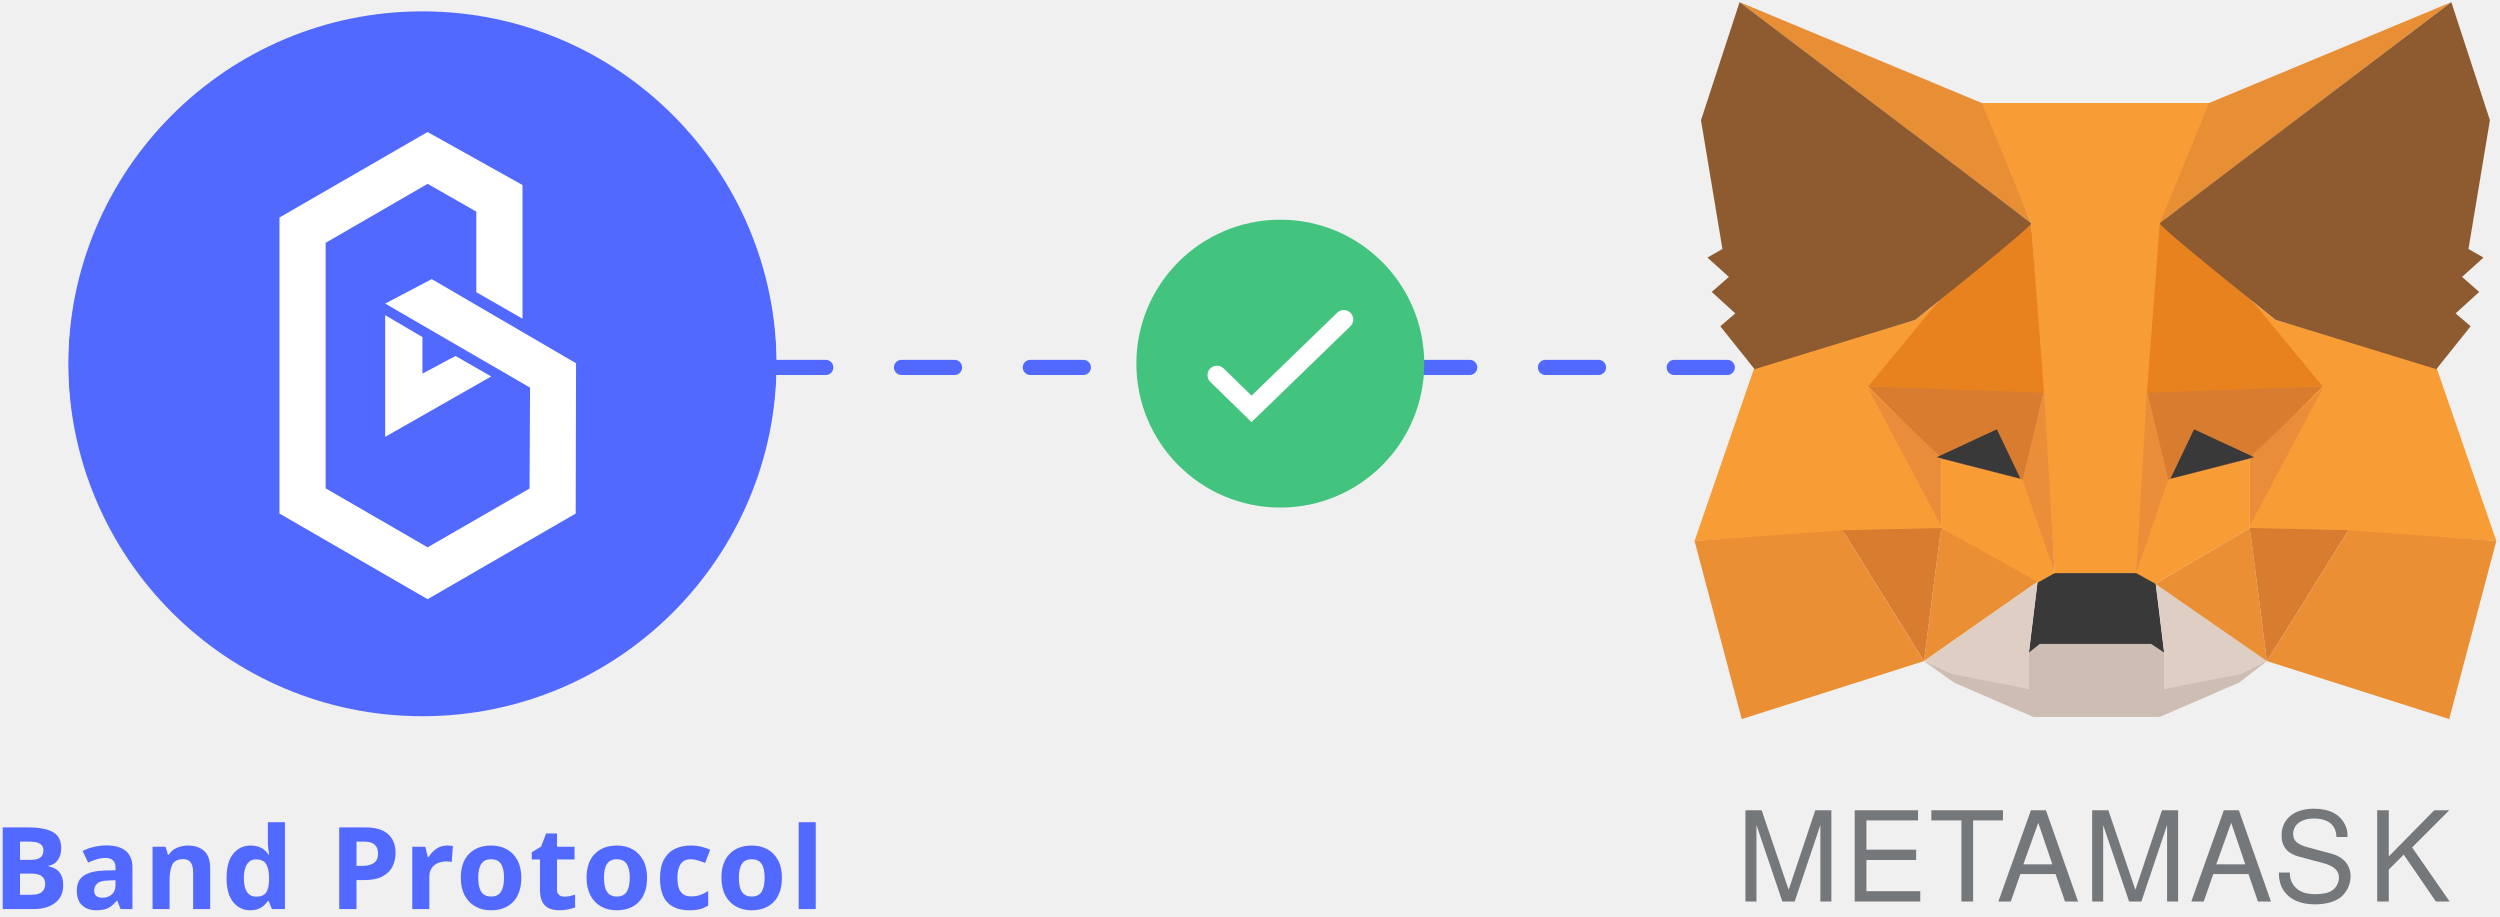
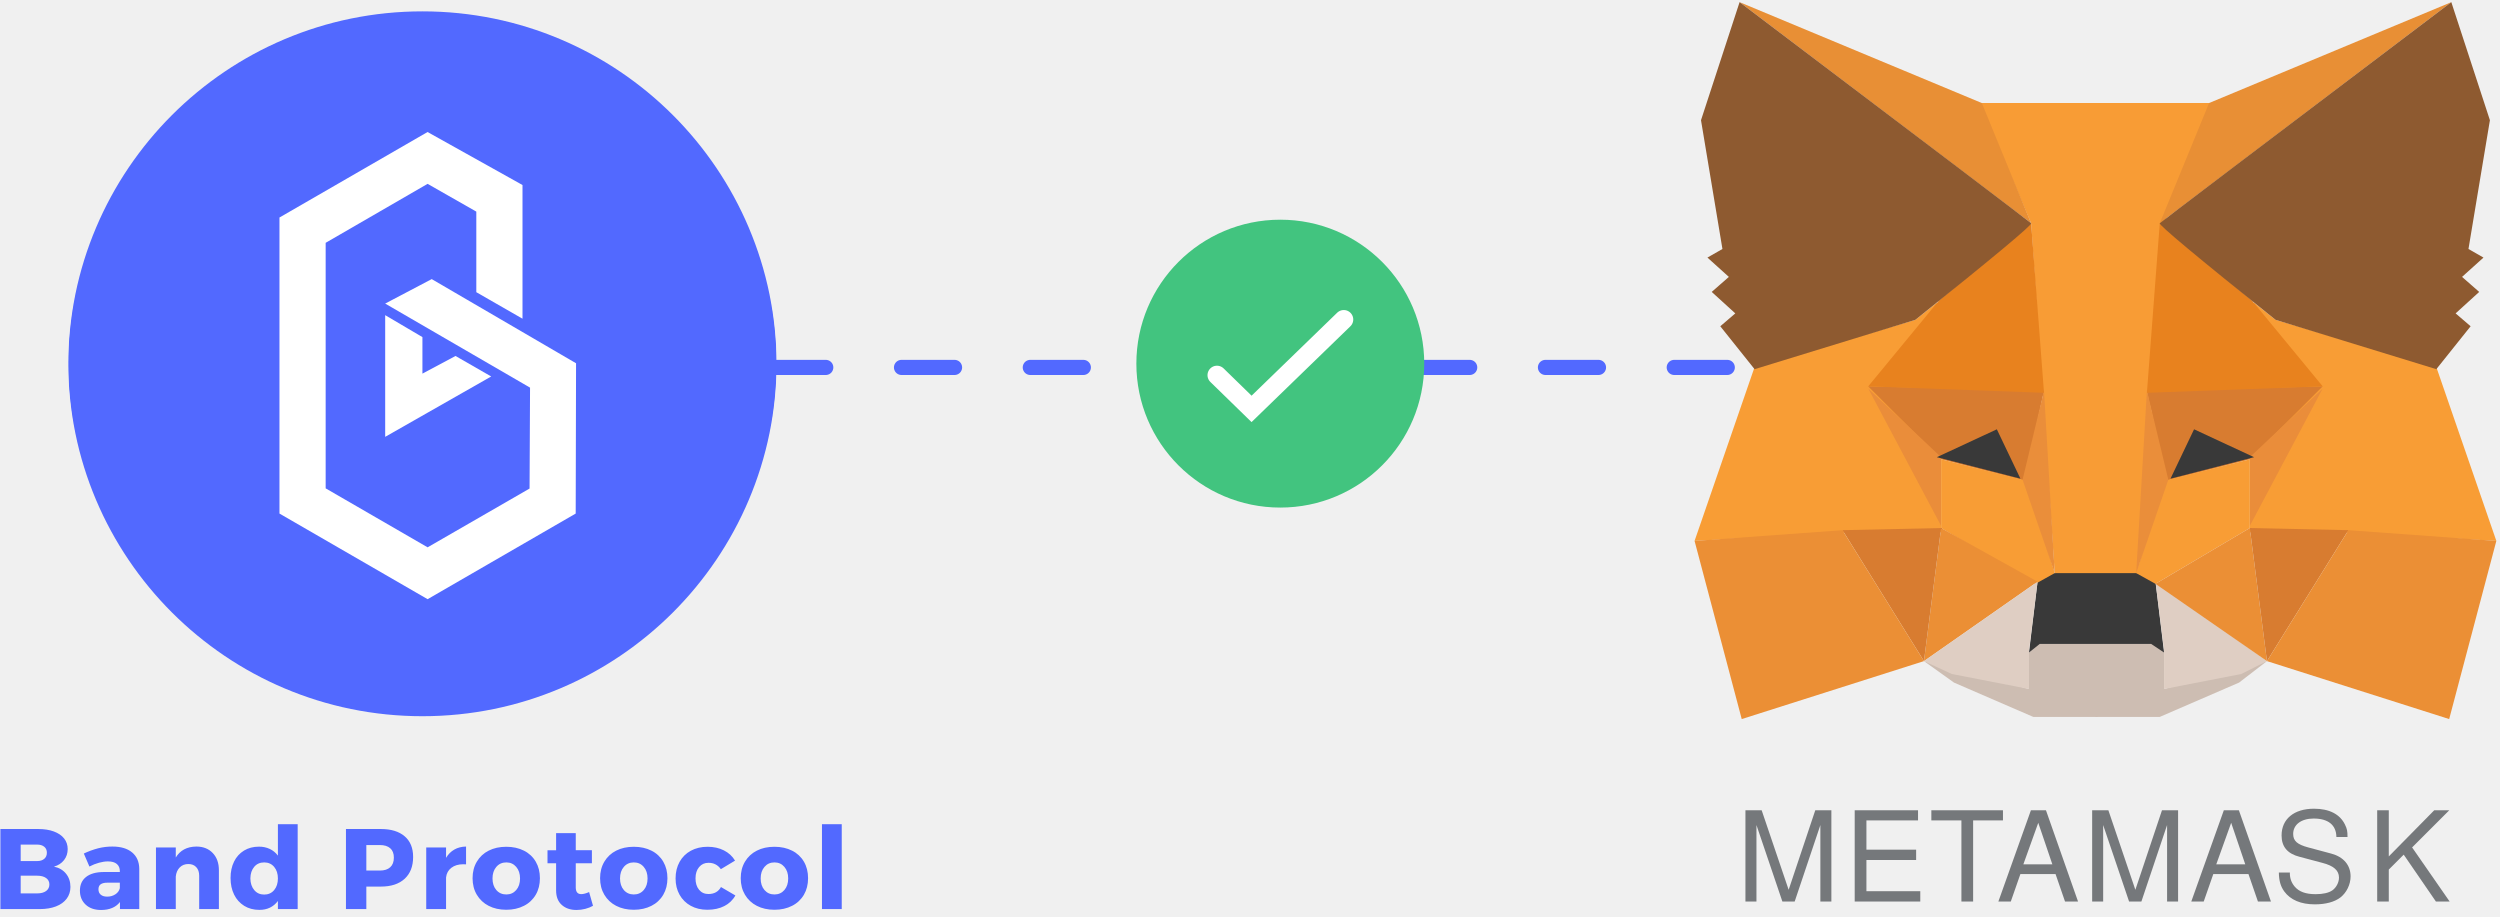
<svg xmlns="http://www.w3.org/2000/svg" xmlns:xlink="http://www.w3.org/1999/xlink" width="330" height="121" viewBox="0 0 330 121">
  <defs>
    <path id="a" d="M46.76.48C20.935.48 0 21.416 0 47.24 0 73.065 20.935 94 46.76 94s46.76-20.935 46.76-46.76S72.584.48 46.76.48z" />
  </defs>
  <g fill="none" fill-rule="evenodd">
    <path fill="#CDBDB2" d="M253.962 87.267l13.866 3.683v-4.817L268.96 85h7.923v9.633h-8.49l-10.47-4.533z" />
    <path fill="#CDBDB2" d="M299.238 87.267l-13.583 3.683v-4.817L284.523 85H276.6v9.633h8.49l10.47-4.533z" />
    <path fill="#393939" d="M268.96 76.783l-1.132 9.35L269.243 85h14.714l1.698 1.133-1.132-9.35-2.263-1.416-11.32.283z" />
    <path fill="#F89C35" d="M261.32 13.6l6.79 15.867 3.113 46.183h11.037l3.395-46.183 6.226-15.867z" />
    <path fill="#F89D35" d="M231.606 48.45l-7.923 22.95 19.808-1.133h12.735V60.35l-.566-20.4-2.83 2.267z" />
    <path fill="#D87C30" d="M246.604 51l23.205.567-2.547 11.9-11.036-2.834z" />
    <path fill="#EA8D3A" d="M246.604 51.283l9.622 9.067v9.067z" />
    <path fill="#F89D35" d="M256.226 60.633l11.319 2.834 3.678 12.183-2.546 1.417-12.451-7.367z" />
    <path fill="#EB8F35" d="M256.226 69.7l-2.264 17.567 14.998-10.484z" />
    <path fill="#EA8E3A" d="M269.809 51.567l1.414 24.083-4.244-12.325z" />
    <path fill="#D87C30" d="M243.209 69.983l13.017-.283-2.264 17.567z" />
    <path fill="#EB8F35" d="M229.909 94.917l24.053-7.65-10.753-17.284-19.526 1.417z" />
    <path fill="#E8821E" d="M268.11 29.467l-12.167 10.2L246.604 51l23.205.85z" />
    <path fill="#DFCEC3" d="M253.962 87.267l14.998-10.484-1.132 9.067v5.1l-10.188-1.983zM299.238 87.267l-14.715-10.484 1.132 9.067v5.1l10.188-1.983z" />
    <path fill="#393939" d="M263.583 56.667l3.113 6.516-11.036-2.833z" />
    <path fill="#E88F35" d="M229.626.283l38.485 29.184-6.509-15.867z" />
    <path fill="#8E5A30" d="M229.626.283l-5.094 15.584 2.83 17L225.38 34l2.83 2.55-2.264 1.983 3.113 2.834-1.981 1.7 4.527 5.666 21.224-6.516c10.376-8.311 15.47-12.561 15.28-12.75-.188-.19-13.016-9.917-38.484-29.184z" />
    <g>
      <path fill="#F89D35" d="M321.594 48.45l7.923 22.95-19.808-1.133h-12.735V60.35l.566-20.4 2.83 2.267z" />
      <path fill="#D87C30" d="M306.596 51l-23.205.567 2.547 11.9 11.036-2.834z" />
      <path fill="#EA8D3A" d="M306.596 51.283l-9.622 9.067v9.067z" />
      <path fill="#F89D35" d="M296.974 60.633l-11.319 2.834-3.678 12.183 2.546 1.417 12.451-7.367z" />
      <path fill="#EB8F35" d="M296.974 69.7l2.264 17.567-14.715-10.2z" />
      <path fill="#EA8E3A" d="M283.391 51.567l-1.414 24.083 4.244-12.325z" />
      <path fill="#D87C30" d="M309.991 69.983l-13.017-.283 2.264 17.567z" />
      <path fill="#EB8F35" d="M323.291 94.917l-24.053-7.65 10.753-17.284 19.526 1.417z" />
      <path fill="#E8821E" d="M285.09 29.467l12.167 10.2L306.596 51l-23.205.85z" />
      <path fill="#393939" d="M289.617 56.667l-3.113 6.516 11.036-2.833z" />
      <path fill="#E88F35" d="M323.574.283L285.09 29.467l6.509-15.867z" />
      <path fill="#8E5A30" d="M323.574.283l5.094 15.584-2.83 17L327.82 34l-2.83 2.55 2.264 1.983-3.113 2.834 1.981 1.7-4.527 5.666-21.224-6.516c-10.376-8.311-15.47-12.561-15.28-12.75.188-.19 13.016-9.917 38.484-29.184z" />
    </g>
    <text fill="#75787B" font-family="Helvetica" font-size="16.538" letter-spacing=".394" transform="translate(222)">
      <tspan x="7.166" y="119">METAMAS</tspan>
      <tspan x="90.478" y="119">K</tspan>
    </text>
    <g>
      <g transform="translate(9 1.02)">
        <mask id="b" fill="#fff">
          <use xlink:href="#a" />
        </mask>
        <path fill="#5269FF" d="M46.76 0C20.935 0 0 20.935 0 46.76s20.935 46.76 46.76 46.76 46.76-20.935 46.76-46.76S72.584 0 46.76 0z" mask="url(#b)" />
      </g>
      <g fill="#FFF">
        <path d="M76.039 47.951l-19.052-11.11-6.144 3.232 19.123 11.095-.064 13.32-13.458 7.759-13.457-7.784V32.052l13.456-7.785 6.428 3.666.002-.001v10.637l6.097 3.5V24.416l-.006.003-12.527-6.993L36.91 28.7l-.02-.011V67.79l19.551 11.3v.004l.003-.002.004.002v-.004l19.544-11.3z" />
        <path d="M50.844 41.6v16.064l13.994-7.97-4.709-2.705-4.369 2.33v-4.821z" />
      </g>
-       <text fill="#5269FF" font-family="Montserrat-Bold, Montserrat" font-size="15.096" font-weight="bold" letter-spacing=".352" transform="translate(-1 1)">
-         <tspan x="0" y="119">Band Protocol</tspan>
-       </text>
+       <path fill="#5269FF" fill-rule="nonzero" d="M5.052 109.43c.786 0 1.471.108 2.056.324.585.217 1.036.524 1.353.922.317.398.475.865.475 1.4 0 .555-.16 1.04-.483 1.456-.322.415-.765.704-1.33.866.663.133 1.191.44 1.585.921.393.482.59 1.067.59 1.755 0 .594-.167 1.113-.498 1.555-.332.442-.802.781-1.412 1.017-.61.236-1.327.354-2.152.354H.054v-10.57h4.998zm-2.322 4.23h2.174c.393 0 .705-.097.936-.294.231-.196.347-.467.347-.81 0-.335-.116-.597-.347-.786-.23-.189-.543-.284-.936-.284H2.73v2.175zm0 4.269h2.174c.501 0 .896-.106 1.183-.317a1.02 1.02 0 0 0 .431-.87.981.981 0 0 0-.43-.84c-.288-.207-.683-.31-1.184-.31H2.73v2.337zm12.109-6.185c1.115 0 1.983.26 2.602.778.619.519.933 1.24.943 2.164V120h-2.55v-.936c-.26.344-.602.606-1.025.785-.422.18-.911.269-1.467.269-.855 0-1.534-.236-2.038-.708-.503-.471-.755-1.086-.755-1.842 0-.777.269-1.379.807-1.806.538-.428 1.31-.647 2.318-.656h2.145v-.118c0-.403-.133-.718-.398-.944-.265-.226-.66-.339-1.187-.339-.344 0-.73.058-1.157.173a6.284 6.284 0 0 0-1.275.505l-.737-1.717a10.79 10.79 0 0 1 1.894-.693 7.604 7.604 0 0 1 1.88-.229zm-.693 6.612c.413 0 .775-.103 1.087-.31.312-.206.507-.476.586-.81v-.722h-1.644c-.393 0-.688.07-.884.21-.197.14-.295.362-.295.667 0 .3.1.535.302.707.202.172.484.258.848.258zm11.77-6.612c.899 0 1.62.284 2.163.852.543.567.815 1.325.815 2.274V120h-2.602v-4.408c0-.472-.128-.846-.384-1.124-.255-.278-.604-.416-1.046-.416-.462 0-.842.15-1.14.453-.296.302-.47.699-.519 1.19V120h-2.616v-8.138h2.616v1.327c.575-.948 1.48-1.43 2.713-1.445zM39.293 120h-2.61v-1.069c-.594.786-1.41 1.177-2.447 1.172-.757 0-1.421-.175-1.994-.527a3.557 3.557 0 0 1-1.334-1.478c-.317-.634-.475-1.368-.475-2.204 0-.825.156-1.55.468-2.174a3.453 3.453 0 0 1 1.315-1.448c.565-.342 1.219-.513 1.961-.513a3.3 3.3 0 0 1 1.437.302c.423.202.78.494 1.07.878v-4.143h2.609V120zm-4.423-1.916c.545 0 .984-.197 1.316-.59.331-.393.497-.907.497-1.54 0-.625-.166-1.133-.497-1.526-.332-.394-.77-.59-1.316-.59s-.983.194-1.312.582c-.33.388-.499.9-.509 1.533.01.634.18 1.148.513 1.54.331.394.767.59 1.308.59zm15.402-8.654c1.347 0 2.393.32 3.14.958.747.639 1.12 1.548 1.12 2.727 0 1.239-.373 2.2-1.12 2.886-.747.686-1.793 1.028-3.14 1.028h-1.916V120h-2.69v-10.57h4.606zm-1.916 5.484h1.784c.594 0 1.051-.146 1.37-.439.32-.292.48-.716.48-1.271 0-.546-.161-.958-.483-1.238-.322-.28-.778-.42-1.367-.42h-1.784v3.368zm10.524-1.68c.28-.472.644-.836 1.09-1.091.448-.256.964-.389 1.549-.399v2.352a3.198 3.198 0 0 0-.361-.015c-.644 0-1.17.156-1.578.468-.408.312-.641.736-.7 1.272V120h-2.617v-8.138h2.617v1.371zm7.952-1.46c.874 0 1.65.17 2.325.512a3.687 3.687 0 0 1 1.563 1.456c.366.629.549 1.356.549 2.182 0 .825-.183 1.553-.55 2.182a3.734 3.734 0 0 1-1.562 1.463c-.675.346-1.45.52-2.325.52-.885 0-1.661-.174-2.33-.52a3.822 3.822 0 0 1-1.562-1.463c-.374-.63-.56-1.357-.56-2.182 0-.826.186-1.553.56-2.182a3.773 3.773 0 0 1 1.562-1.456c.669-.341 1.445-.512 2.33-.512zm0 2.064c-.54 0-.98.196-1.316.59-.337.393-.505.901-.505 1.525 0 .634.168 1.145.505 1.533.337.389.775.583 1.316.583.535 0 .971-.194 1.308-.583.337-.388.505-.899.505-1.533 0-.624-.168-1.132-.505-1.525-.337-.394-.773-.59-1.308-.59zm11.445 5.727c-.29.167-.626.301-1.01.402-.383.1-.771.15-1.164.15-.806 0-1.457-.223-1.953-.67-.497-.447-.745-1.083-.745-1.909v-3.59H72.27v-1.71h1.135v-2.263H76v2.249h2.13v1.724H76v3.185c0 .594.24.892.722.892.28 0 .627-.091 1.04-.273l.515 1.813zm5.387-7.791c.875 0 1.65.17 2.325.512a3.687 3.687 0 0 1 1.563 1.456c.366.629.55 1.356.55 2.182 0 .825-.184 1.553-.55 2.182a3.734 3.734 0 0 1-1.563 1.463c-.675.346-1.45.52-2.325.52-.885 0-1.661-.174-2.33-.52a3.822 3.822 0 0 1-1.562-1.463c-.373-.63-.56-1.357-.56-2.182 0-.826.187-1.553.56-2.182a3.773 3.773 0 0 1 1.563-1.456c.668-.341 1.444-.512 2.329-.512zm0 2.064c-.54 0-.98.196-1.316.59-.336.393-.505.901-.505 1.525 0 .634.169 1.145.505 1.533.337.389.775.583 1.316.583.536 0 .972-.194 1.308-.583.337-.388.505-.899.505-1.533 0-.624-.168-1.132-.505-1.525-.336-.394-.772-.59-1.308-.59zm9.743-2.064c.8 0 1.516.158 2.145.475.629.317 1.12.768 1.474 1.353l-1.872 1.128c-.403-.565-.951-.845-1.644-.84-.501 0-.91.187-1.227.563-.317.376-.476.871-.476 1.486 0 .624.155 1.125.465 1.503.31.379.722.568 1.238.568.767 0 1.32-.307 1.658-.922l1.902 1.113a3.39 3.39 0 0 1-1.456 1.397c-.636.327-1.384.49-2.244.49-.826 0-1.554-.173-2.186-.52a3.727 3.727 0 0 1-1.477-1.455c-.354-.624-.531-1.344-.531-2.16 0-.825.177-1.555.53-2.189a3.682 3.682 0 0 1 1.49-1.47c.638-.347 1.375-.52 2.21-.52zm8.821 0c.875 0 1.65.17 2.326.512a3.687 3.687 0 0 1 1.563 1.456c.366.629.549 1.356.549 2.182 0 .825-.183 1.553-.55 2.182a3.734 3.734 0 0 1-1.562 1.463c-.676.346-1.451.52-2.326.52-.884 0-1.66-.174-2.329-.52a3.822 3.822 0 0 1-1.563-1.463c-.373-.63-.56-1.357-.56-2.182 0-.826.187-1.553.56-2.182a3.773 3.773 0 0 1 1.563-1.456c.668-.341 1.445-.512 2.33-.512zm0 2.064c-.54 0-.979.196-1.315.59-.337.393-.505.901-.505 1.525 0 .634.168 1.145.505 1.533.336.389.775.583 1.315.583.536 0 .972-.194 1.309-.583.336-.388.505-.899.505-1.533 0-.624-.169-1.132-.505-1.525-.337-.394-.773-.59-1.309-.59zM108.5 120v-11.204h2.61V120h-2.61z" />
    </g>
    <g>
      <path stroke="#5269FF" stroke-dasharray="7,10" stroke-linecap="round" stroke-width="2" d="M102 48.5h130" />
      <g transform="translate(150 29)">
        <circle cx="19" cy="19" r="19" fill="#42C47F" />
        <path stroke="#FFF" stroke-linecap="round" stroke-width="2.5" d="M10.64 20.522l4.566 4.452 12.173-11.8" />
      </g>
    </g>
  </g>
</svg>
